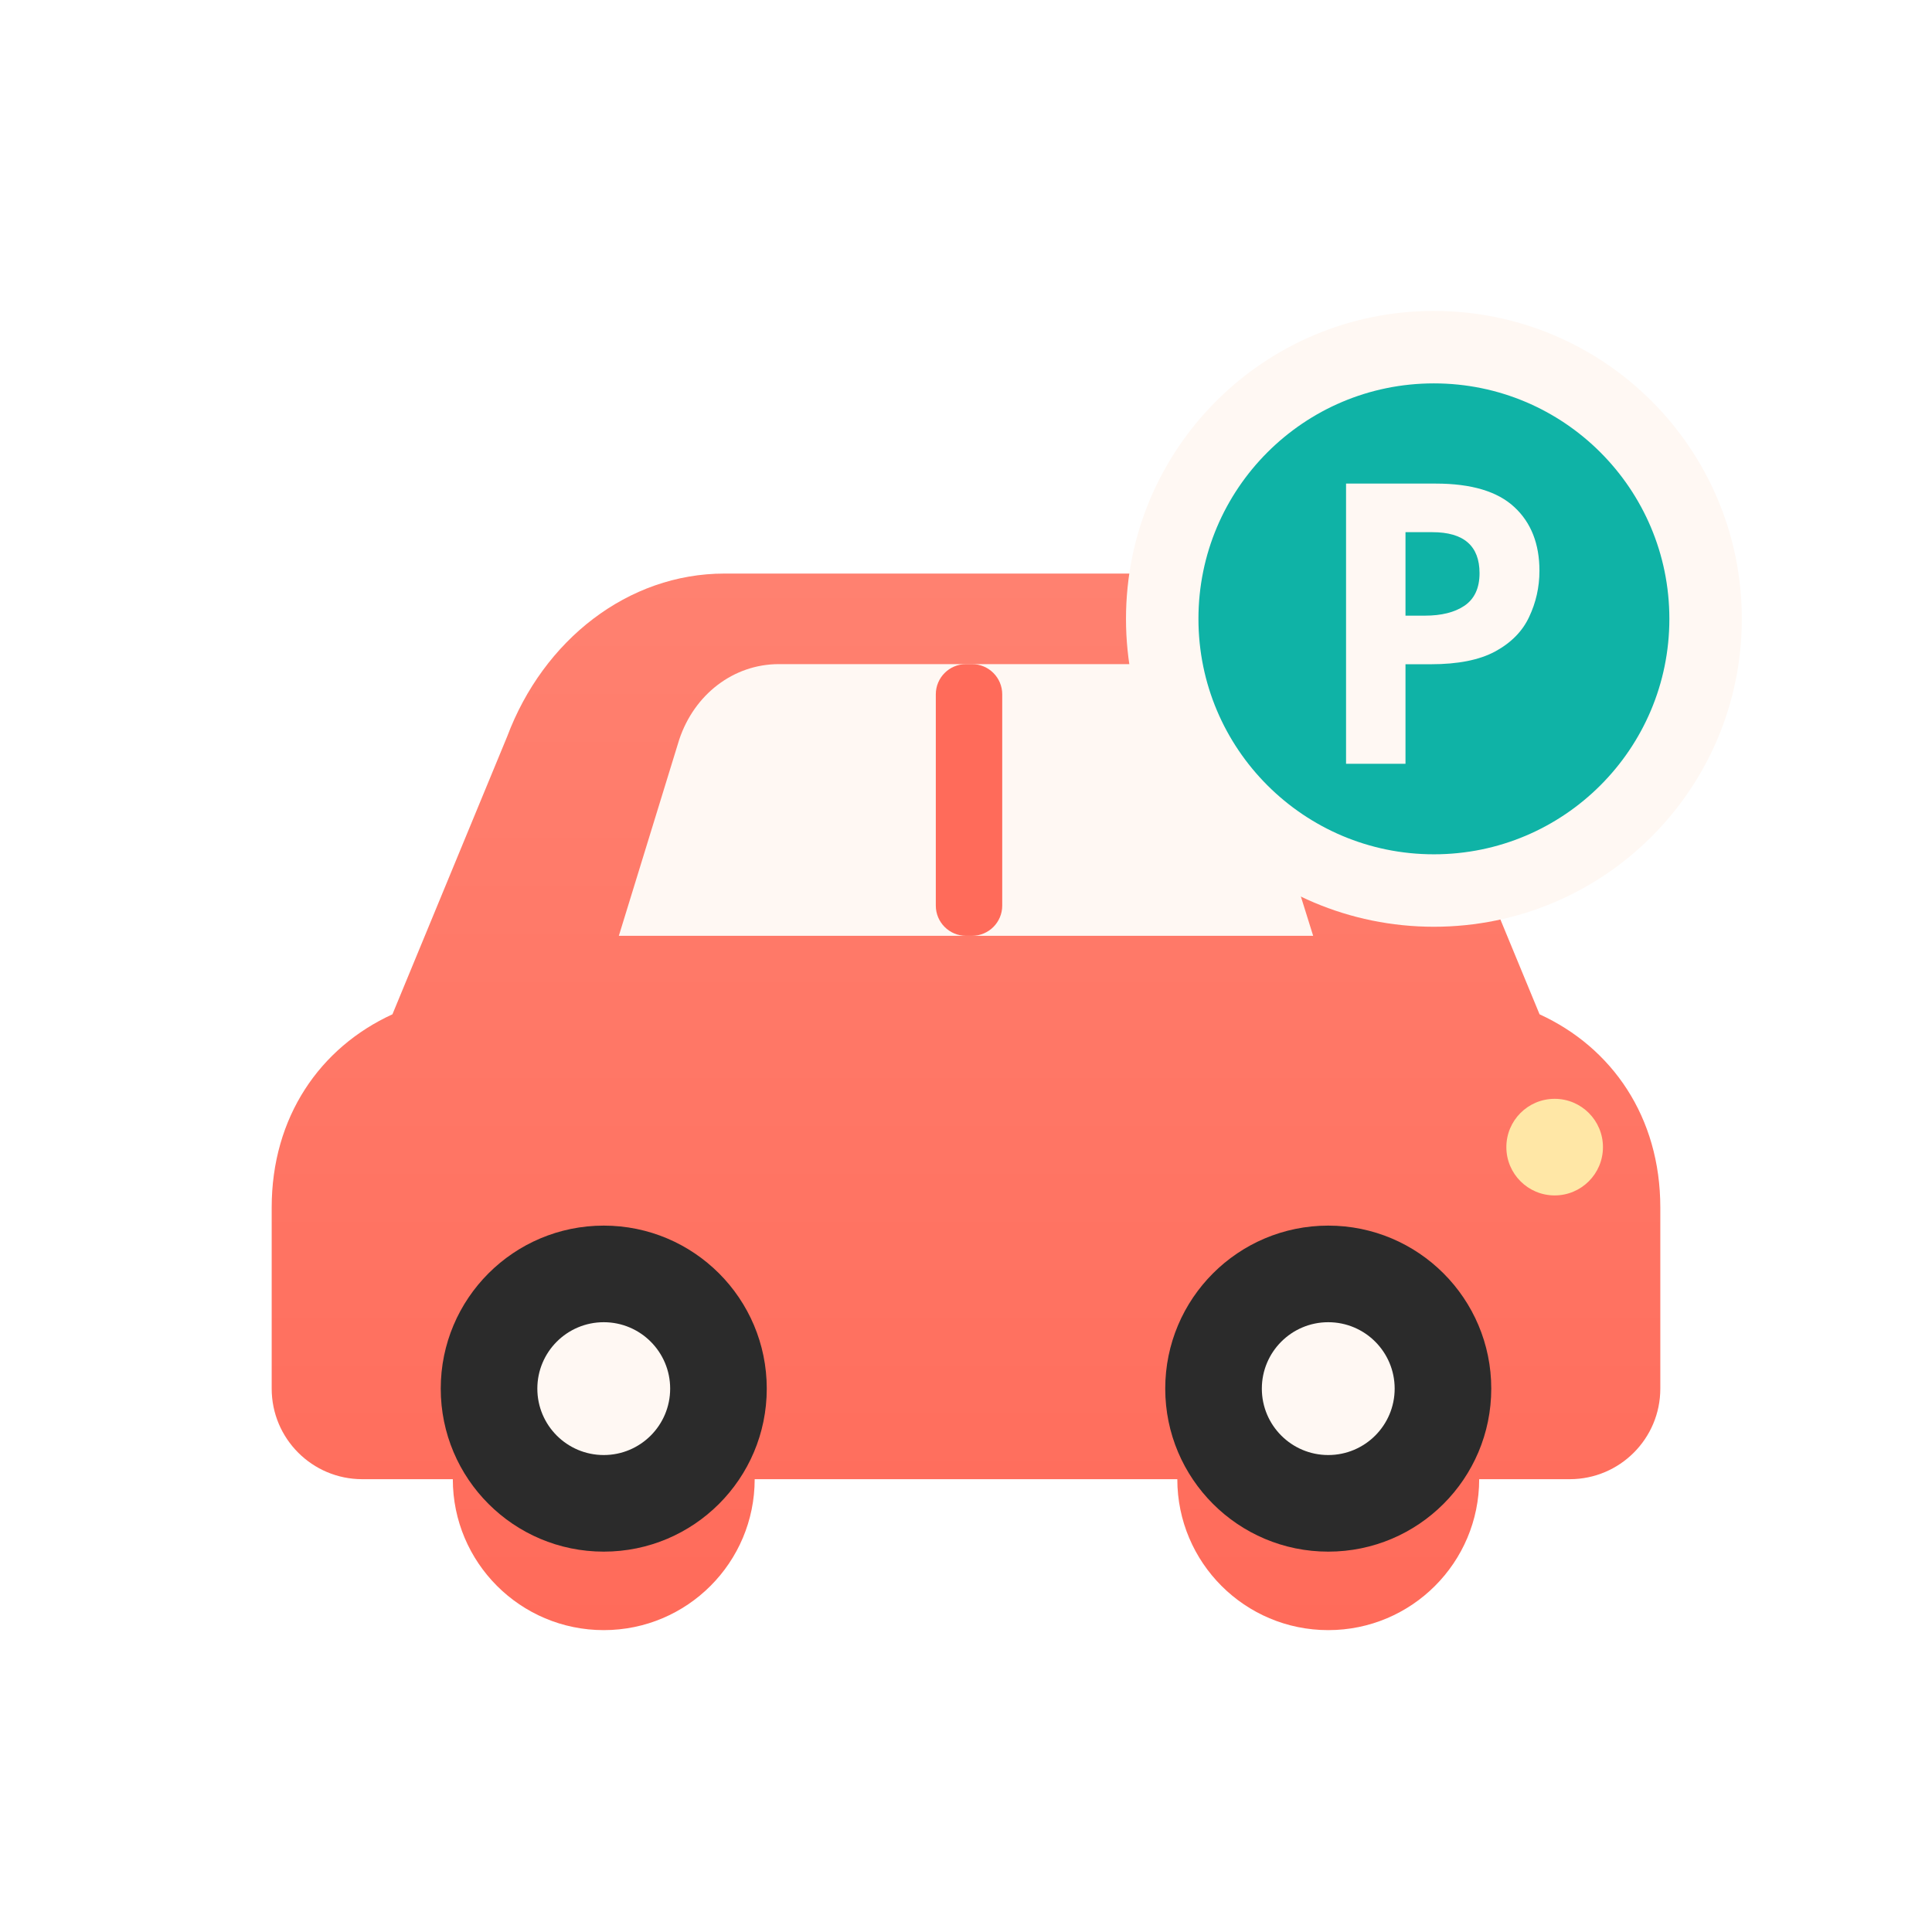
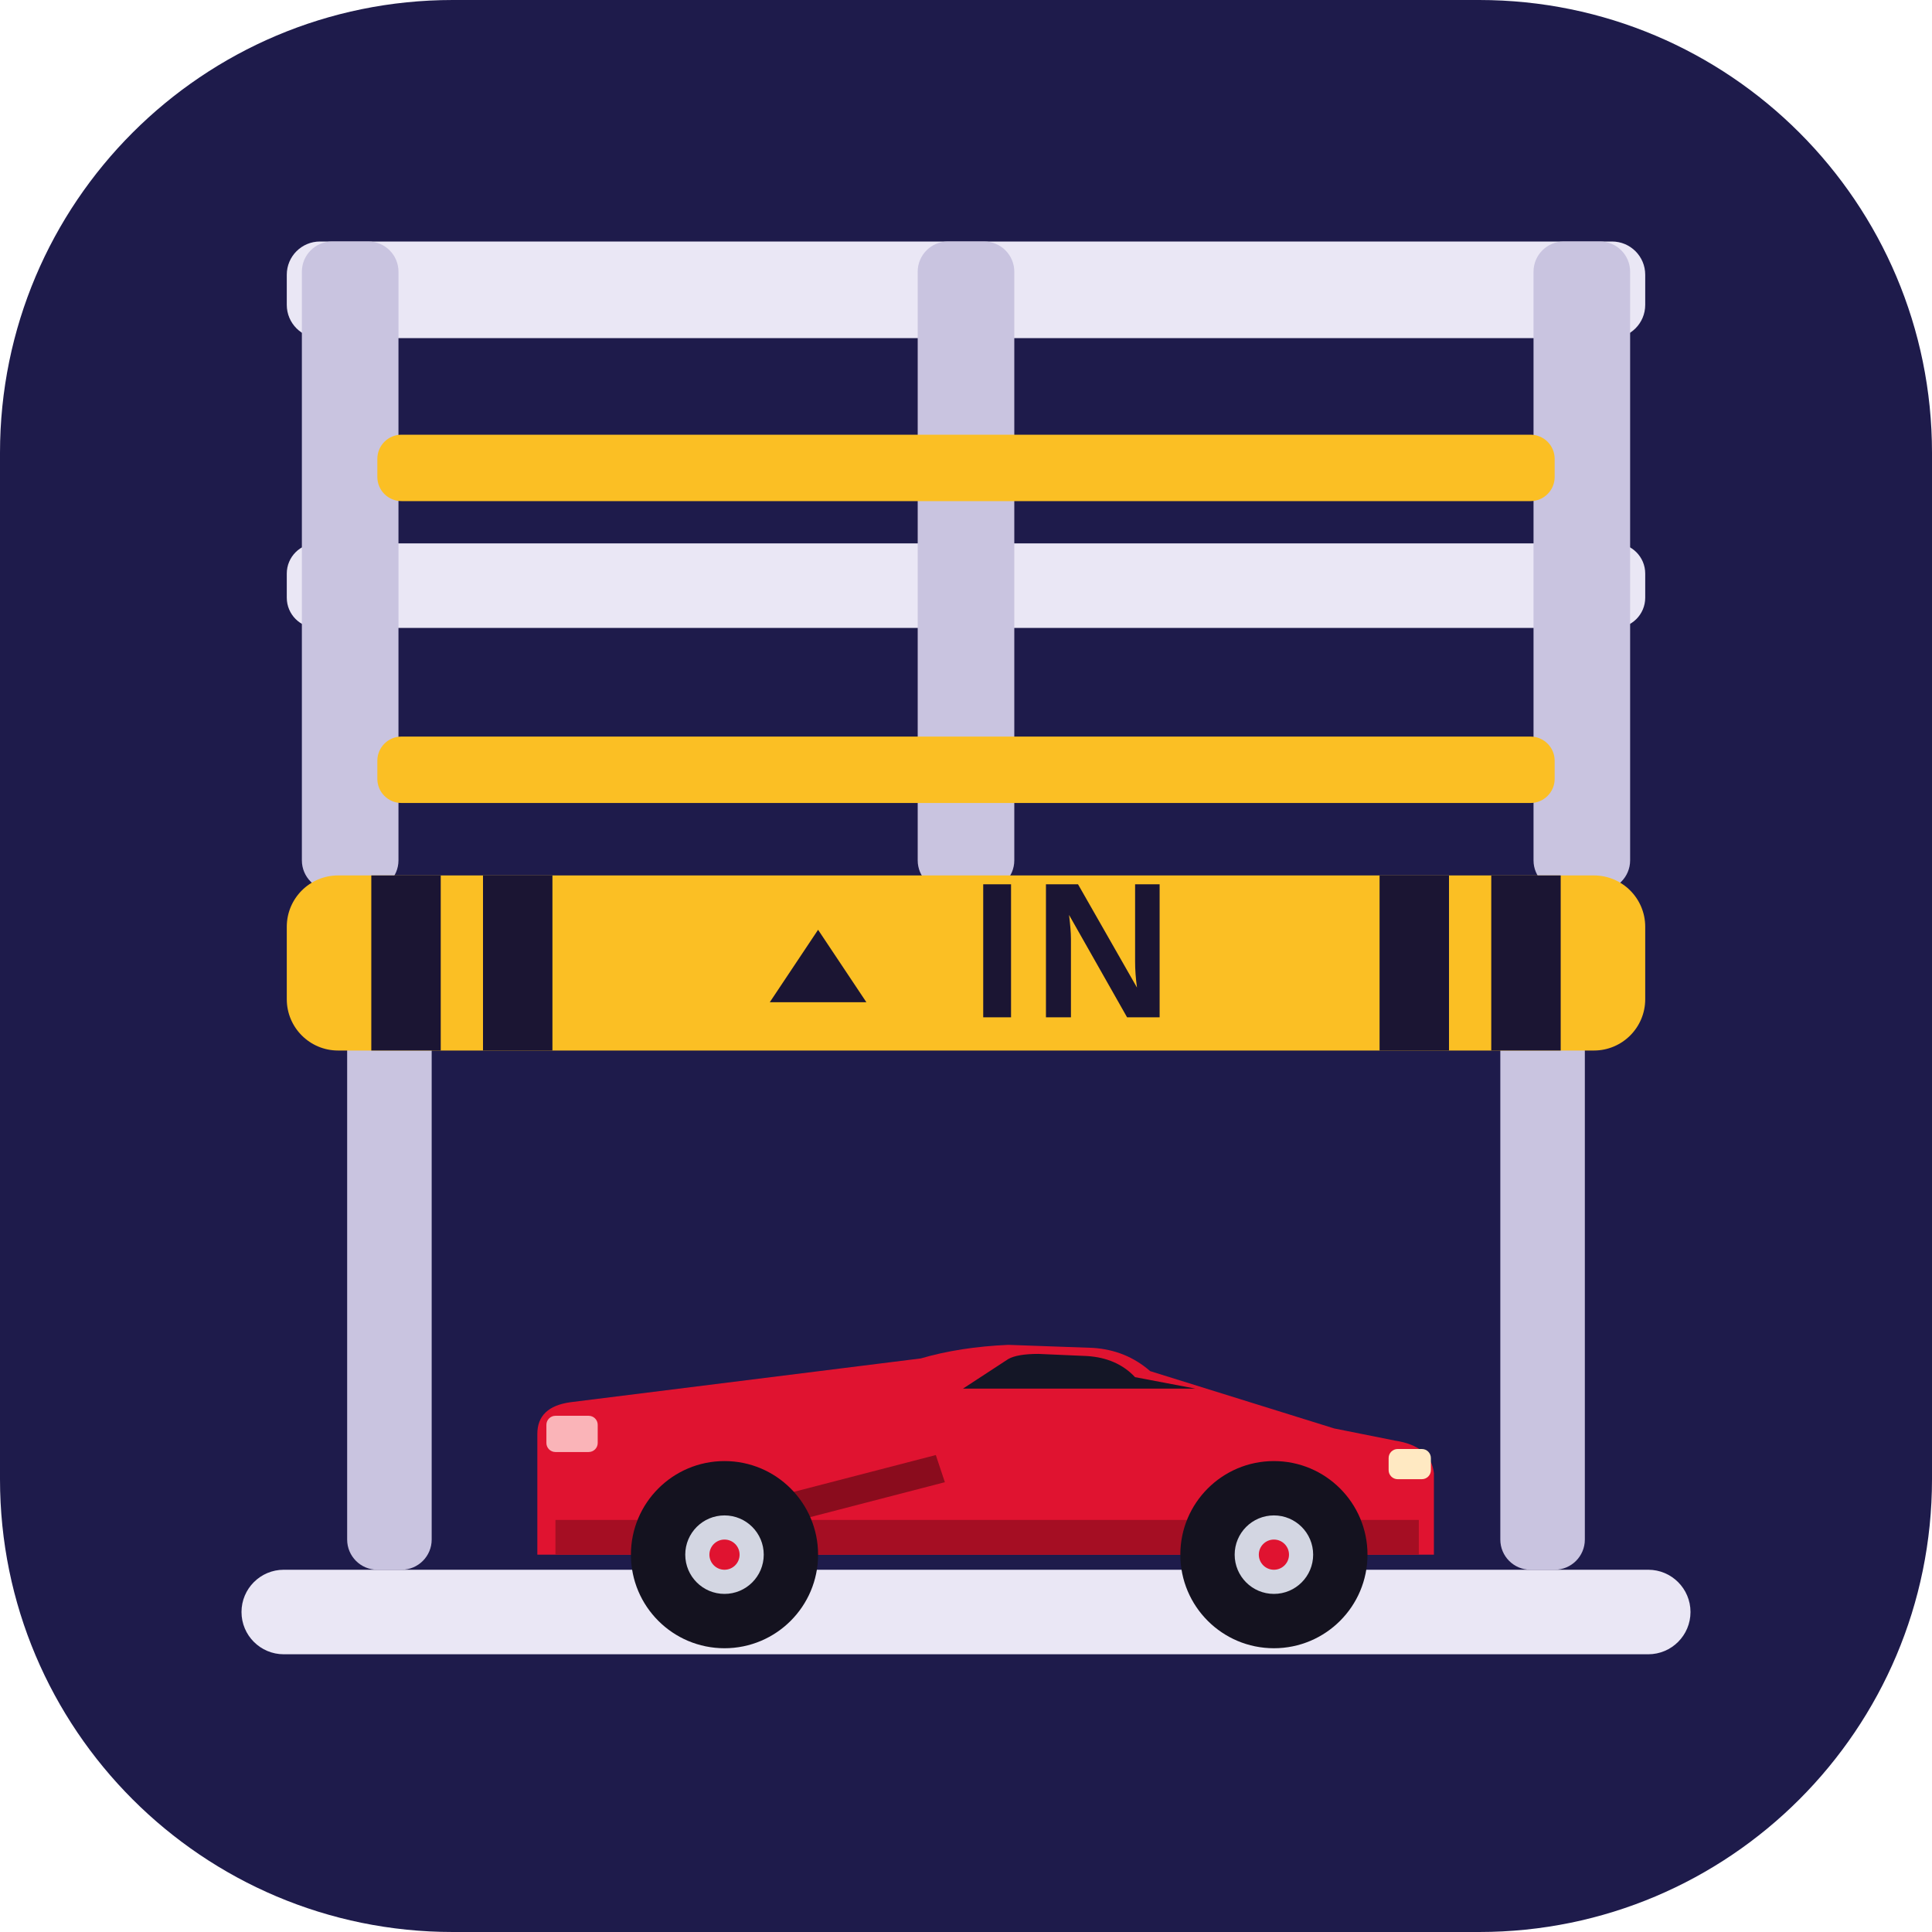
- <svg xmlns="http://www.w3.org/2000/svg" viewBox="0 0 64 64" width="64" height="64" role="img" aria-label="EhParkLeh">
-   <defs>
-     <linearGradient id="body" x1="0" y1="0" x2="0" y2="1">
-       <stop offset="0" stop-color="#FF8170" />
-       <stop offset="1" stop-color="#FF6B5A" />
-     </linearGradient>
-   </defs>
-   <path fill="url(#body)" d="M9 40c0-3 1.6-5.3 4-6.4l3.8-9.2C18 21.2 20.8 19 24 19h16c3.2 0 6 2.2 7.2 5.4L51 33.6c2.4 1.1 4 3.4 4 6.4v6a3 3 0 0 1-3 3h-3a5 5 0 0 1-10 0H25a5 5 0 0 1-10 0h-3a3 3 0 0 1-3-3z" />
-   <path fill="#FFF8F3" d="M22.5 24.5C23 23 24.3 22 25.8 22H38c1.6 0 3 1 3.5 2.6l2 6.4H20.5z" />
-   <rect x="31" y="22" width="2.2" height="9" rx="1" fill="#FF6B5A" />
-   <circle cx="20" cy="46" r="5.4" fill="#2B2B2B" />
-   <circle cx="20" cy="46" r="2.2" fill="#FFF8F3" />
-   <circle cx="44" cy="46" r="5.4" fill="#2B2B2B" />
-   <circle cx="44" cy="46" r="2.2" fill="#FFF8F3" />
-   <circle cx="47.5" cy="20.5" r="9" fill="#0FB3A6" stroke="#FFF8F3" stroke-width="2.4" />
-   <text x="47.5" y="25.3" text-anchor="middle" font-family="'Baloo 2', system-ui, sans-serif" font-weight="800" font-size="13" fill="#FFF8F3">P</text>
-   <circle cx="51.5" cy="38" r="1.6" fill="#FFE7A6" />
+ <svg xmlns="http://www.w3.org/2000/svg" viewBox="0 0 64 64" role="img" aria-label="EhParkLeh">
+   <rect width="64" height="64" rx="15" fill="#1e1b4b" />
+   <g fill="#eae7f5">
+     <rect x="9.5" y="8" width="45" height="3.2" rx="1.1" />
+     <rect x="9.5" y="18" width="45" height="2.8" rx="1" />
+   </g>
+   <g fill="#c9c4e0">
+     <rect x="10" y="8" width="3.2" height="21.5" rx="1" />
+     <rect x="30.4" y="8" width="3.2" height="21.5" rx="1" />
+     <rect x="50.8" y="8" width="3.2" height="21.5" rx="1" />
+   </g>
+   <g fill="#FBBF24">
+     <rect x="12.5" y="14.4" width="39" height="2.2" rx="0.8" />
+     <rect x="12.5" y="24.4" width="39" height="2.2" rx="0.8" />
+   </g>
+   <rect x="8" y="52" width="48" height="2.8" rx="1.4" fill="#eae7f5" />
+   <rect x="11.5" y="29.5" width="2.8" height="22.5" rx="1" fill="#c9c4e0" />
+   <rect x="49.7" y="29.5" width="2.8" height="22.5" rx="1" fill="#c9c4e0" />
+   <rect x="9.5" y="29" width="45" height="5.8" rx="1.7" fill="#FBBF24" />
+   <g fill="#1b1533">
+     <rect x="12.3" y="29" width="2.3" height="5.8" />
+     <rect x="16" y="29" width="2.3" height="5.8" />
+     <rect x="45.7" y="29" width="2.3" height="5.8" />
+     <rect x="49.4" y="29" width="2.3" height="5.8" />
+   </g>
+   <path d="M25.5 33.2 l1.6-2.4 1.6 2.4 z" fill="#1b1533" />
+   <text x="35.5" y="33.7" text-anchor="middle" font-family="'Helvetica Neue',Arial,sans-serif" font-weight="800" font-size="6.4" fill="#1b1533" letter-spacing=".3">IN</text>
+   <path d="M17.8 51.5 V47.5 Q17.8 46.6 18.9 46.45 L30.5 45 Q31.8 44.62 33.4 44.55 L36.2 44.65 Q37.3 44.72 38.1 45.42 L44.2 47.32 L46.2 47.72 Q47.4 47.9 47.5 48.8 L47.5 51.5 Z" fill="#e01330" />
+   <path d="M18.4 51.5 v-1.15 h28.6 v1.15 z" fill="#a50e23" />
+   <path d="M31.9 46 L33.4 45.02 Q33.7 44.85 34.4 44.85 L36 44.92 Q37 44.98 37.6 45.62 L39.6 46 Z" fill="#141626" />
+   <path d="M25.6 49.6 L31 48.2 L31.3 49.1 L25.9 50.5 Z" fill="#8a0c1d" />
+   <rect x="18.1" y="46.9" width="1.7" height="1.2" rx="0.3" fill="#ffd0d0" opacity="0.85" />
+   <rect x="46" y="48" width="1.4" height="1" rx="0.3" fill="#ffe9c2" />
+   <circle cx="24" cy="51.5" r="3.1" fill="#14121f" />
+   <circle cx="24" cy="51.5" r="1.3" fill="#d3d6e2" />
+   <circle cx="24" cy="51.5" r="0.5" fill="#e01330" />
+   <circle cx="42.2" cy="51.5" r="3.1" fill="#14121f" />
+   <circle cx="42.2" cy="51.5" r="1.3" fill="#d3d6e2" />
+   <circle cx="42.2" cy="51.5" r="0.5" fill="#e01330" />
</svg>
